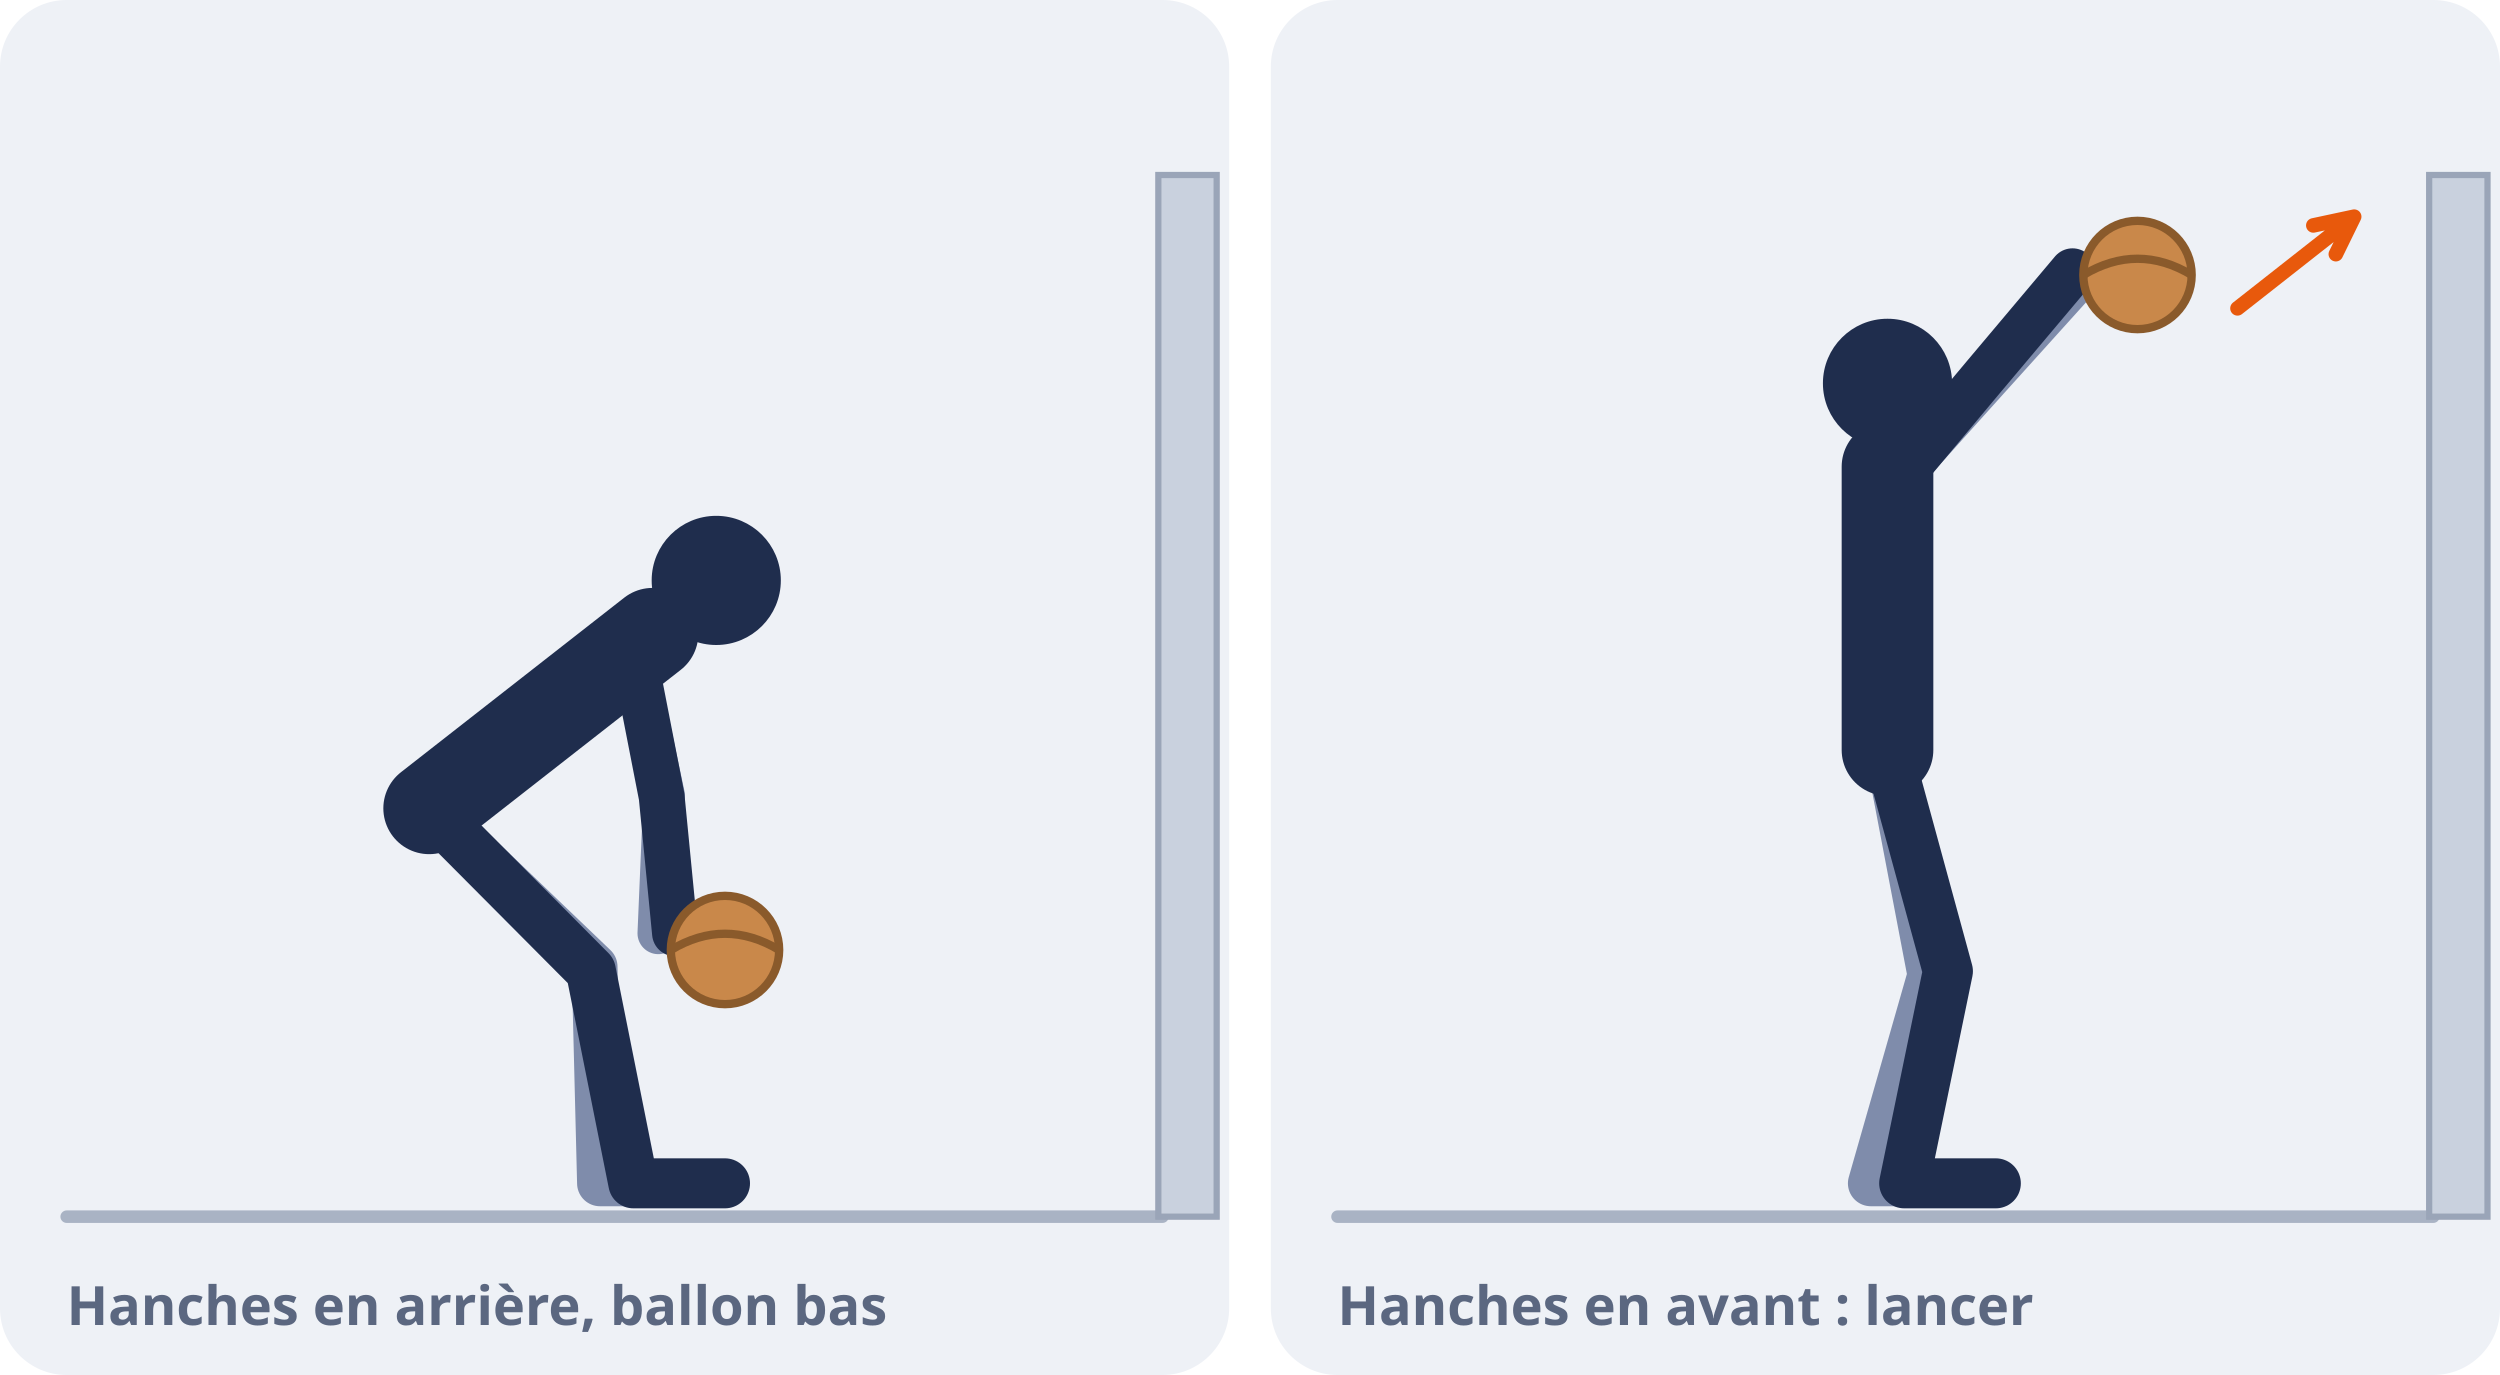
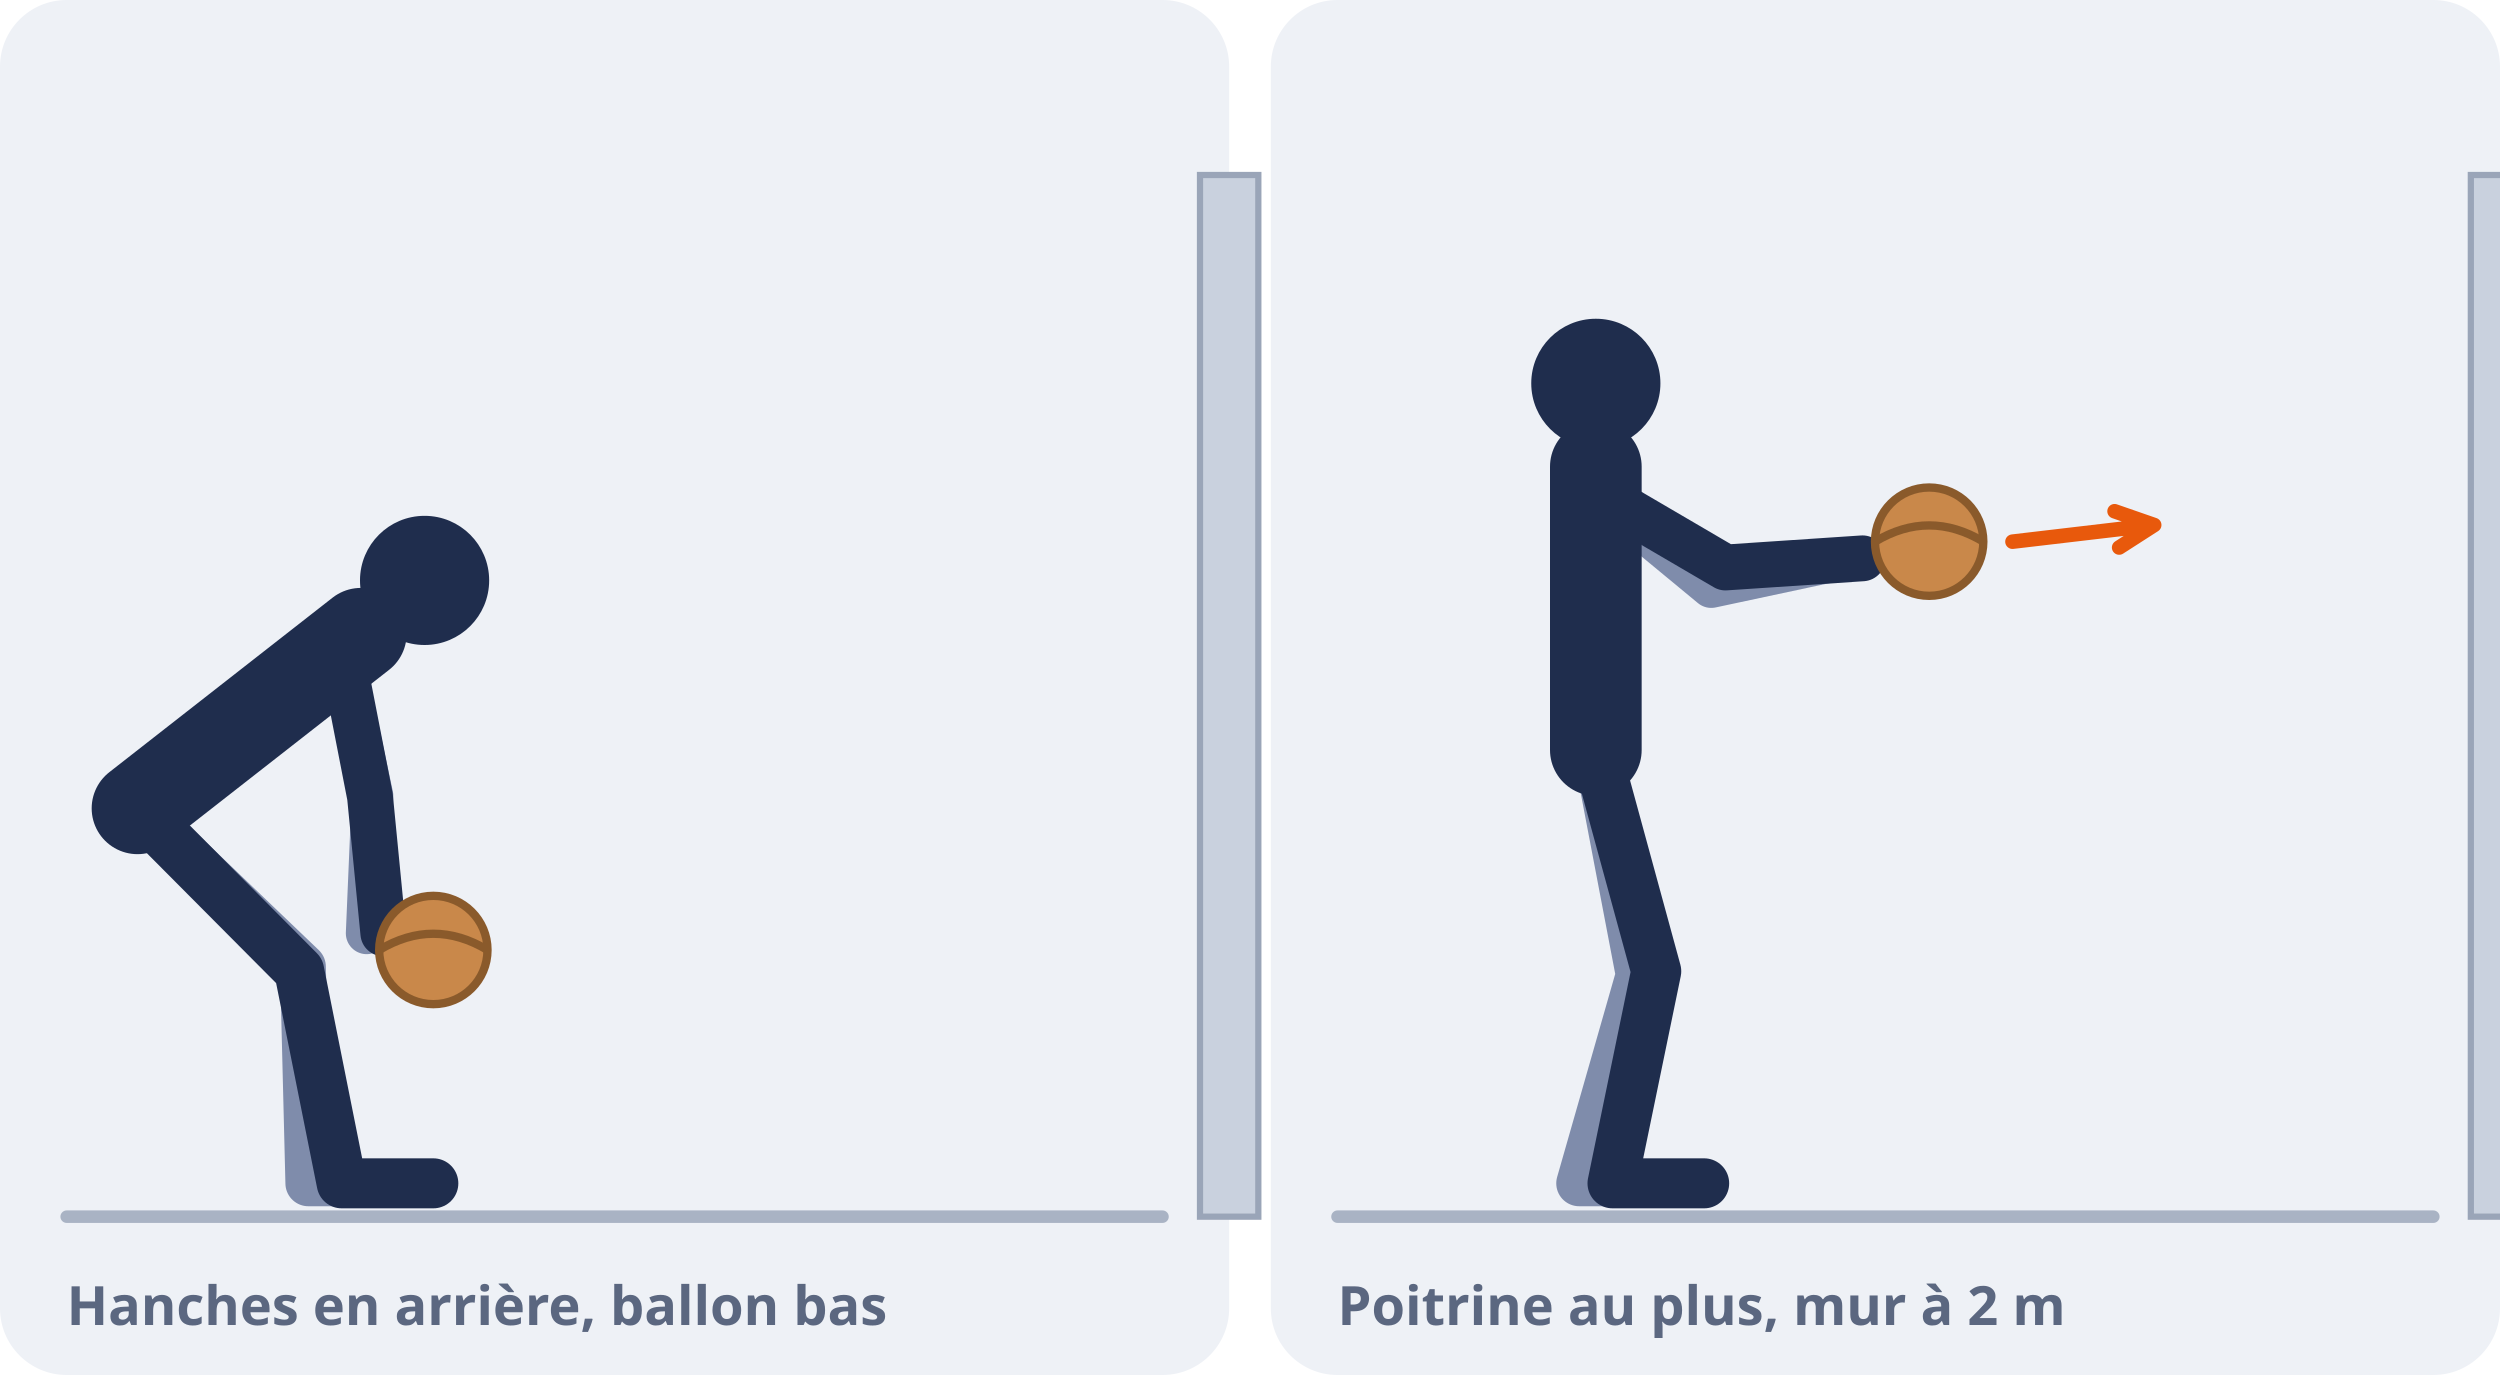
<svg xmlns="http://www.w3.org/2000/svg" viewBox="0 0 600 330" role="img" aria-labelledby="t">
  <style>.bg{fill:#eef1f6}.gr{stroke:#a9b3c4;stroke-width:3;stroke-linecap:round}.bn{stroke:#1f2d4d;fill:none;stroke-linecap:round;stroke-linejoin:round}.bf{stroke:#7f8cab;fill:none;stroke-linecap:round;stroke-linejoin:round}.bh{fill:#1f2d4d}.pr{fill:#c9d1de;stroke:#9aa5b8;stroke-width:1.5}.wb{fill:#dbe1ec}.prl{stroke:#9aa5b8;fill:none;stroke-linecap:round}.ac{stroke:#e8590c;fill:#e8590c;stroke-linecap:round}polyline.ac{fill:none}.arw{stroke:#e8590c;stroke-width:3.5;fill:none;stroke-linecap:round;stroke-linejoin:round}.arc{stroke:#e8590c;stroke-width:3;fill:none;stroke-dasharray:6 5}.tw{stroke:#e0a93c;fill:none;stroke-linecap:round;stroke-linejoin:round}.db{stroke:#4a5568}.dbi{stroke:#8793a8}.bag{fill:#3b7a57;stroke:#285a3f;stroke-width:1.5}.bagp{fill:#2f6849}.pl{fill:#4a5568;fill-opacity:.3;stroke:#4a5568;stroke-width:5}.plh{fill:#4a5568}.pl2{fill:#4a5568;stroke:#2d3748;stroke-width:1}.sf{stroke:#e0a93c;fill:none;stroke-linecap:round}.sb{fill:#8fb8de;fill-opacity:.6;stroke:#4f83b3;stroke-width:3}.mb{fill:#c9884a;stroke:#8a5a2b;stroke-width:2}.mbs{stroke:#8a5a2b;stroke-width:2;fill:none}.wh{fill:#4a5568;stroke:#2d3748;stroke-width:2}.whh{fill:#c9d1de}.lbl{font:600 13px system-ui,sans-serif;fill:#5b6780}@media (prefers-color-scheme:dark){.sb{fill:#5d8fc0;fill-opacity:.55;stroke:#8fb8de}.mb{fill:#c9884a;stroke:#e8b07a}.mbs{stroke:#e8b07a}.wh{fill:#b5bfd3;stroke:#e8edf7}.whh{fill:#2d3750}.pl{fill:#b5bfd3;stroke:#b5bfd3}.plh{fill:#b5bfd3}.pl2{fill:#b5bfd3;stroke:#e8edf7}.sf{stroke:#d9b56a}.bg{fill:#1b2233}.gr{stroke:#4a5670}.bn{stroke:#e8edf7}.bf{stroke:#8a97b5}.bh{fill:#e8edf7}.pr{fill:#2d3750;stroke:#4a5670}.wb{fill:#252e44}.prl{stroke:#56637f}.ac{stroke:#ff8a3d;fill:#ff8a3d}.arw,.arc{stroke:#ff8a3d}.tw{stroke:#d9b56a}.db{stroke:#b5bfd3}.dbi{stroke:#7b87a0}.lbl{fill:#9fb0cf}}</style>
  <rect class="bg" x="0" y="0" width="295" height="330" rx="16" />
  <line class="gr" x1="16" y1="292" x2="279" y2="292" />
-   <rect class="pr" x="278" y="42" width="14" height="250" rx="0" />
-   <polyline class="bf" stroke-width="10" points="151.9,155.8 159.4,191 158,224" />
-   <polyline class="bf" stroke-width="11" points="103,194 142.7,232 144,284 166,284" />
-   <polyline class="bn" stroke-width="22" points="103,194 156.6,152.1" />
-   <polyline class="bn" stroke-width="12" points="103,194 141.8,233 152,284 174,284" />
-   <polyline class="bn" stroke-width="11" points="151.9,155.8 158.8,191.2 162,224" />
-   <circle class="bn bh" cx="171.9" cy="139.3" r="15" />
-   <circle class="mb" cx="174" cy="228" r="13" />
-   <path class="mbs" d="M161,228 Q174,220.2 187,228" />
+   <rect class="pr" x="288" y="42" width="14" height="250" rx="0" />
+   <polyline class="bf" stroke-width="10" points="81.9,155.8 89.4,191 88,224" />
+   <polyline class="bf" stroke-width="11" points="33,194 72.7,232 74,284 96,284" />
+   <polyline class="bn" stroke-width="22" points="33,194 86.6,152.1" />
+   <polyline class="bn" stroke-width="12" points="33,194 71.8,233 82,284 104,284" />
+   <polyline class="bn" stroke-width="11" points="81.9,155.8 88.8,191.2 92,224" />
+   <circle class="bn bh" cx="101.9" cy="139.3" r="15" />
+   <circle class="mb" cx="104" cy="228" r="13" />
+   <path class="mbs" d="M91,228 Q104,220.2 117,228" />
  <text class="lbl" x="16" y="318">Hanches en arrière, ballon bas</text>
  <rect class="bg" x="305" y="0" width="295" height="330" rx="16" />
  <line class="gr" x1="321" y1="292" x2="584" y2="292" />
-   <rect class="pr" x="583" y="42" width="14" height="250" rx="0" />
-   <polyline class="bf" stroke-width="10" points="453,118 477.1,91.2 499.2,66.7" />
-   <polyline class="bf" stroke-width="11" points="453,180 463.3,234 449,284 471,284" />
-   <polyline class="bn" stroke-width="22" points="453,180 453,112" />
-   <polyline class="bn" stroke-width="12" points="453,180 467.5,233.1 457,284 479,284" />
-   <polyline class="bn" stroke-width="11" points="453,118 476.1,90.4 497.4,65.1" />
-   <circle class="bn bh" cx="453" cy="92" r="15" />
-   <circle class="mb" cx="513" cy="66" r="13" />
-   <path class="mbs" d="M500,66 Q513,58.2 526,66" />
-   <path class="arw" d="M537,74 L565,52 M560.6,61 L565,52 L555.2,54.1" />
-   <text class="lbl" x="321" y="318">Hanches en avant : lancer</text>
+   <rect class="pr" x="593" y="42" width="14" height="250" rx="0" />
+   <polyline class="bf" stroke-width="10" points="383,118 410.7,140.9 443,134" />
+   <polyline class="bf" stroke-width="11" points="383,180 393.3,234 379,284 401,284" />
+   <polyline class="bn" stroke-width="22" points="383,180 383,112" />
+   <polyline class="bn" stroke-width="12" points="383,180 397.5,233.1 387,284 409,284" />
+   <polyline class="bn" stroke-width="11" points="383,118 414.1,136.2 447,134" />
+   <circle class="bn bh" cx="383" cy="92" r="15" />
+   <circle class="mb" cx="463" cy="130" r="13" />
+   <path class="mbs" d="M450,130 Q463,122.2 476,130" />
+   <path class="arw" d="M483,130 L517,126 M508.6,131.4 L517,126 L507.5,122.7" />
+   <text class="lbl" x="321" y="318">Poitrine au plus, mur à 2 m</text>
</svg>
